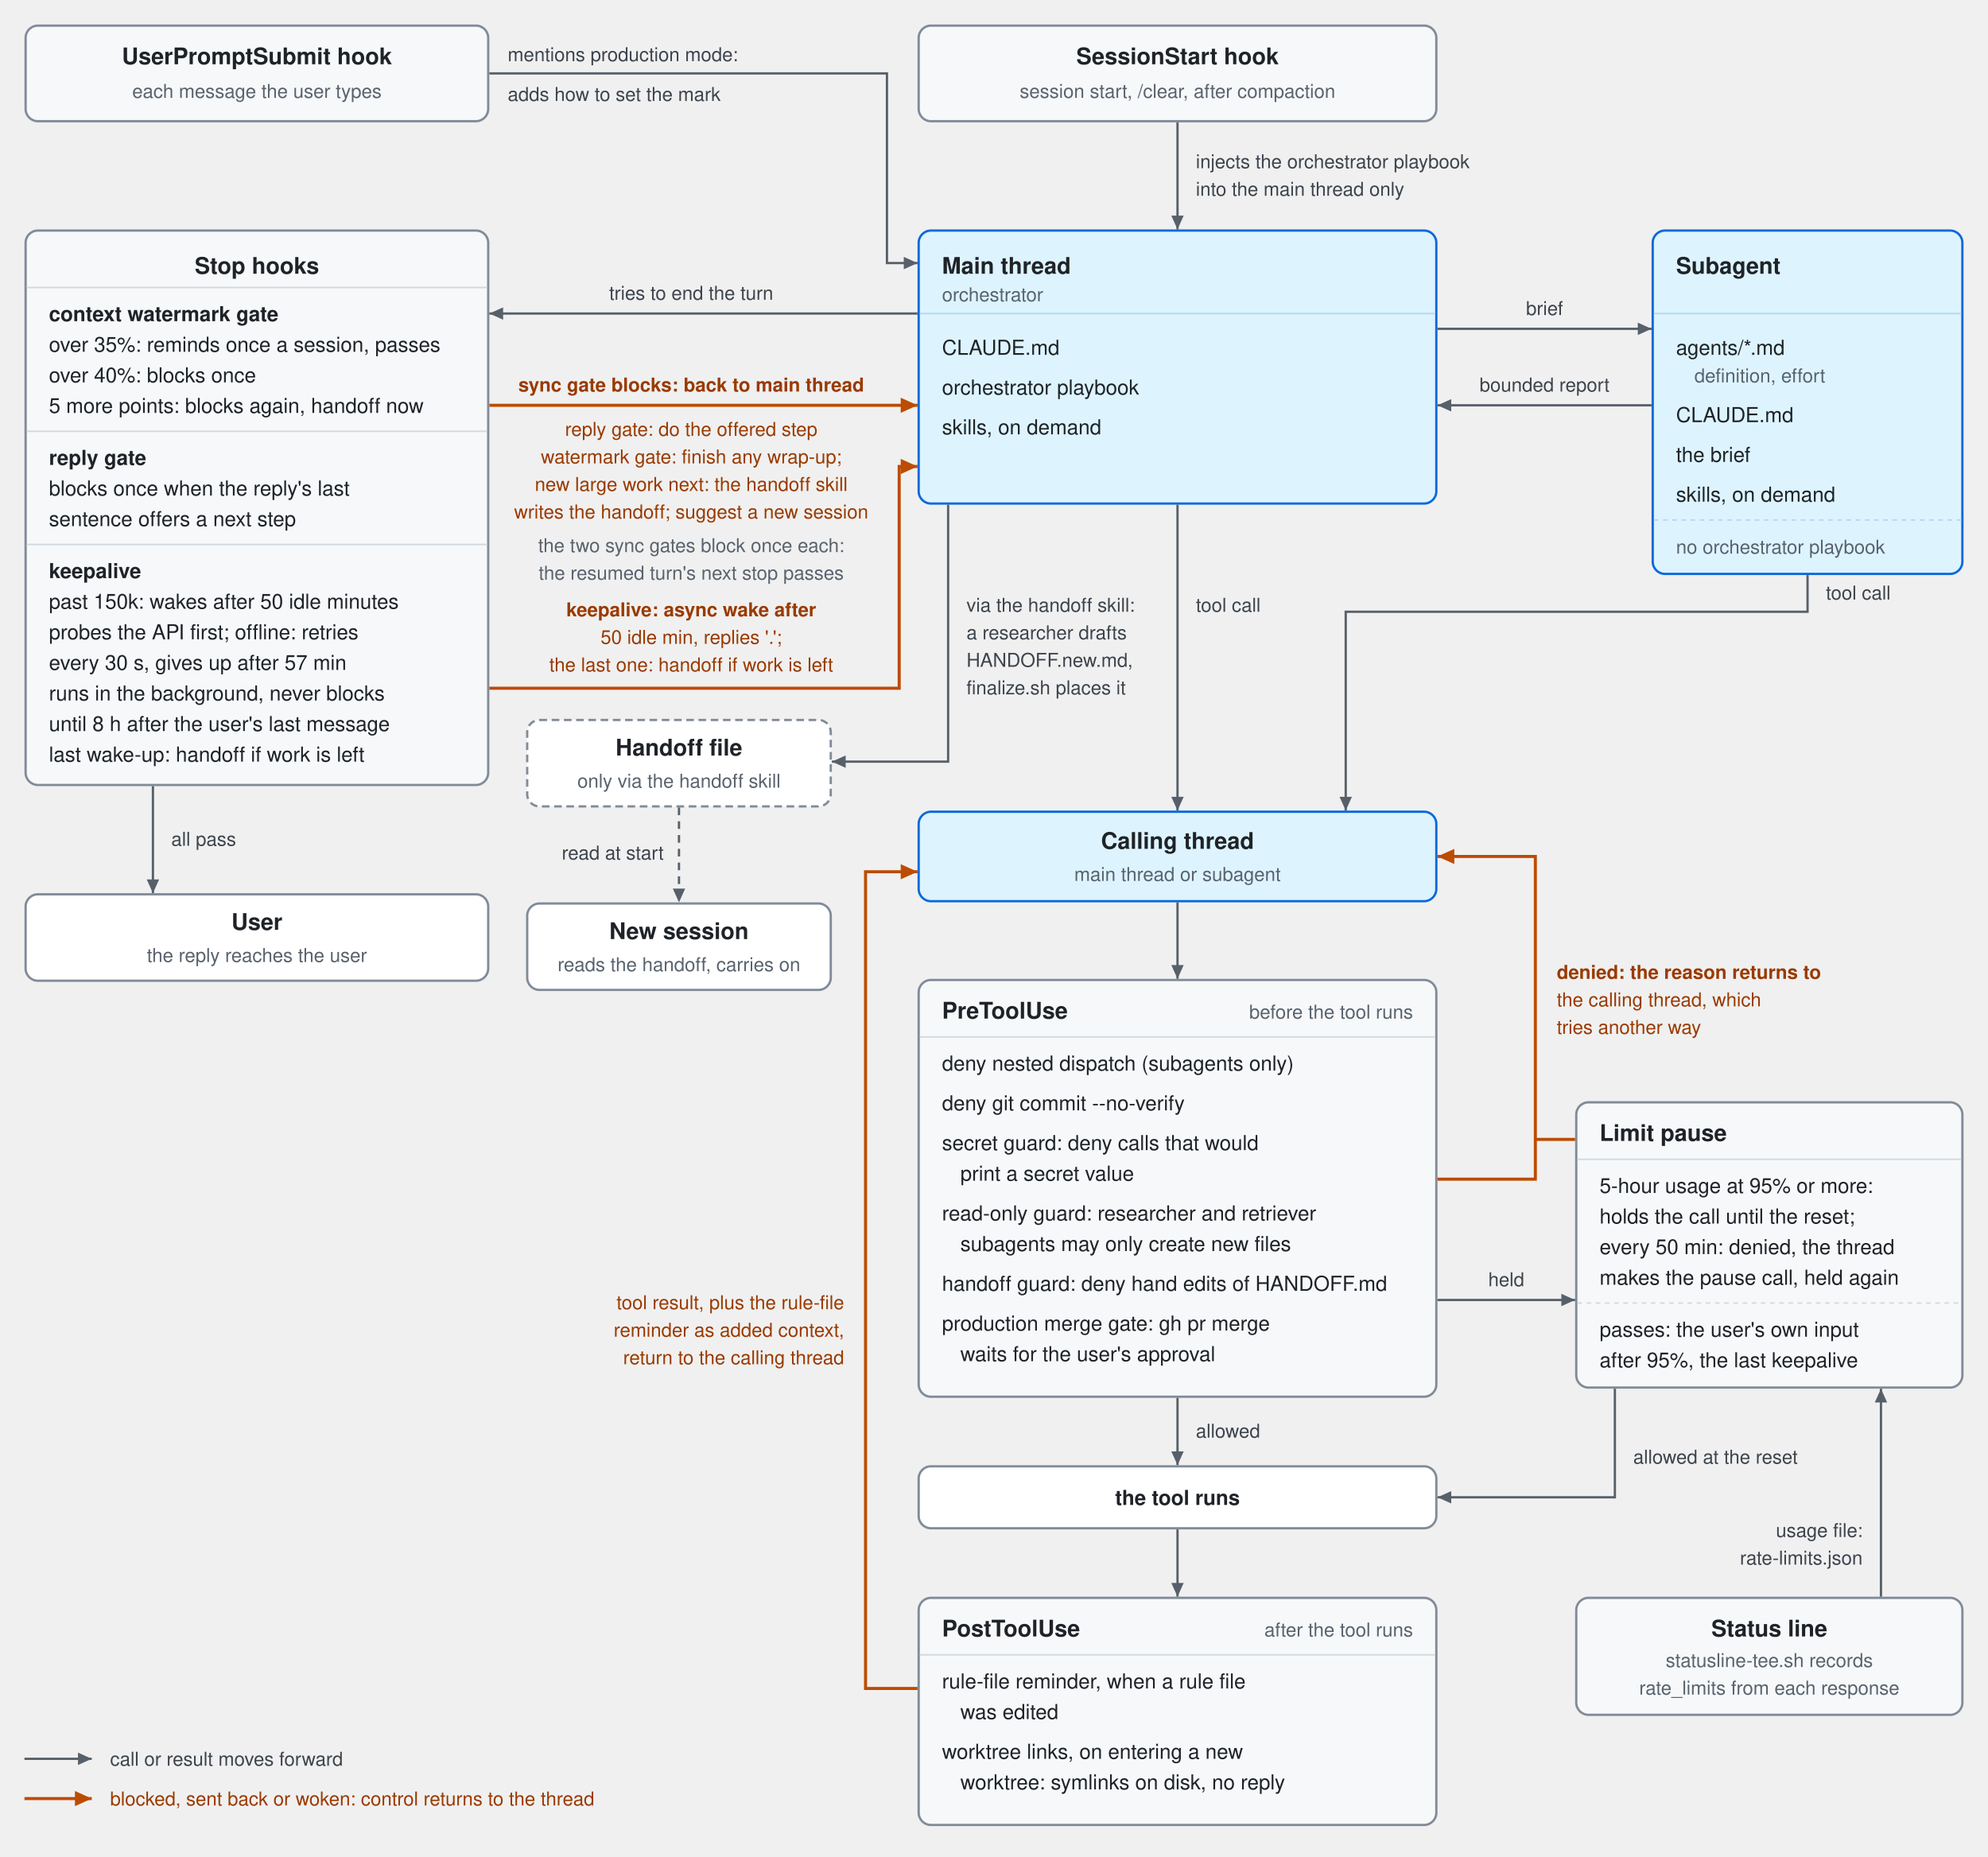
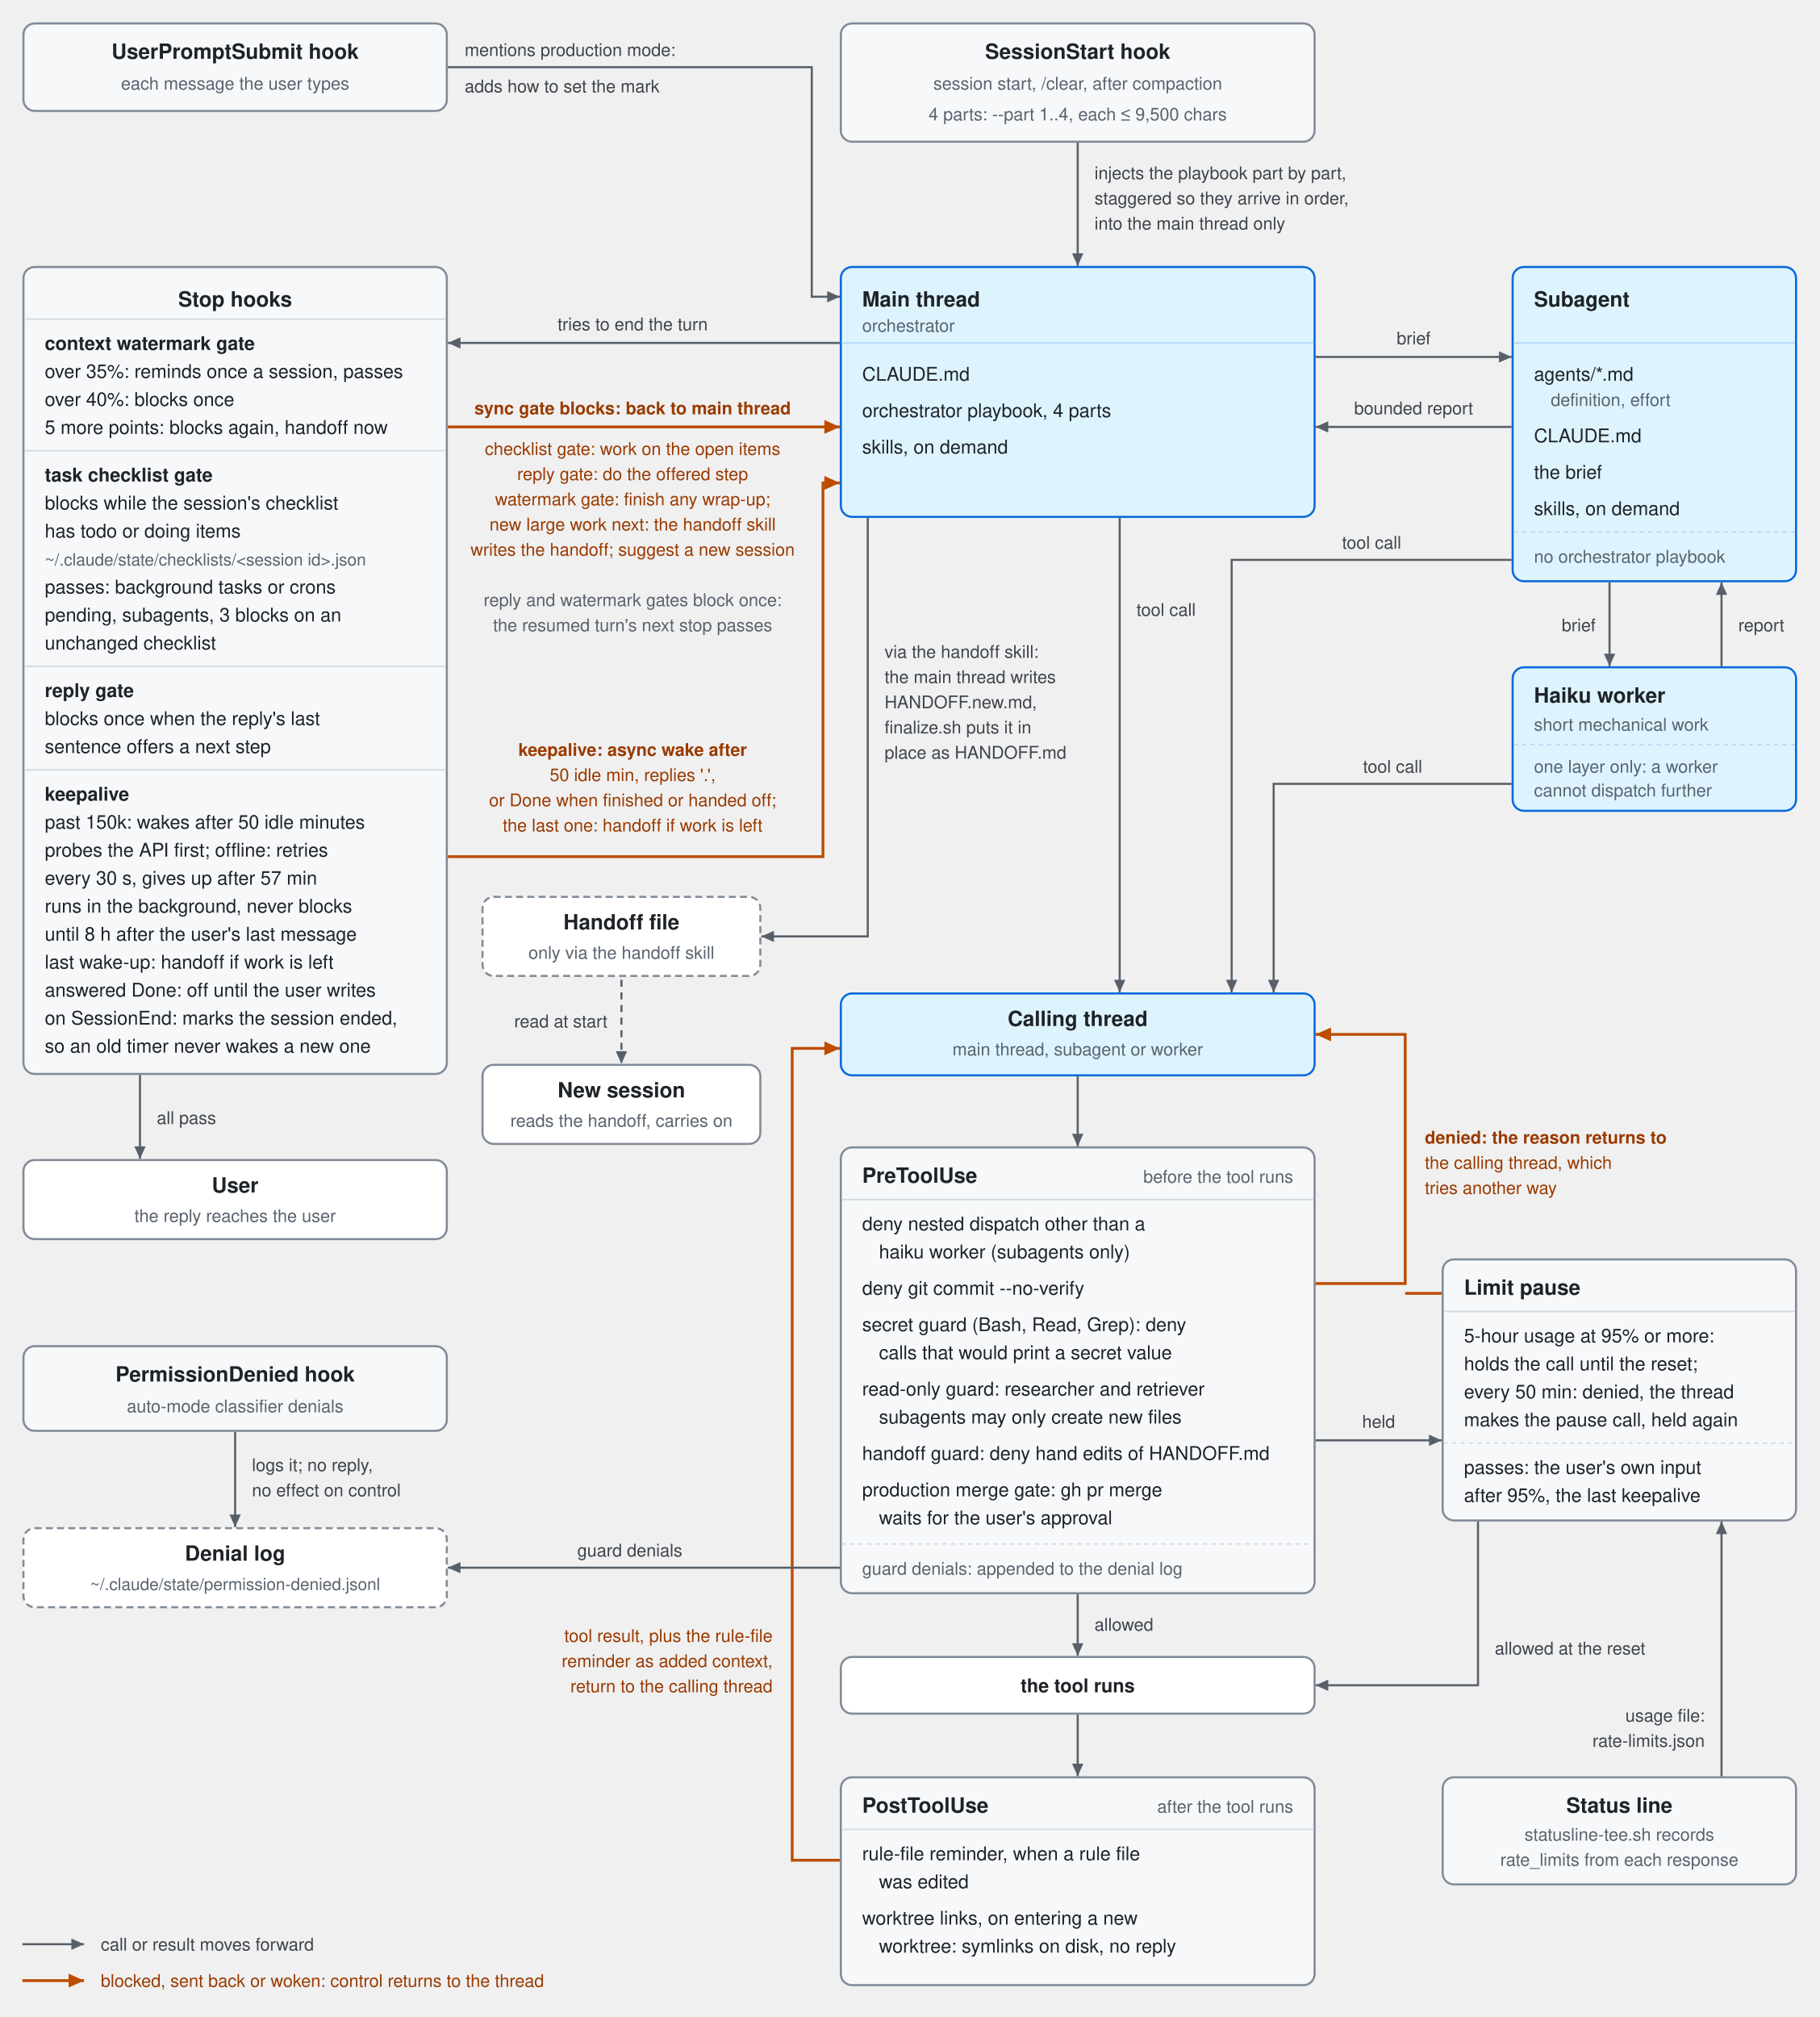
- <svg xmlns="http://www.w3.org/2000/svg" width="1300" height="1214" viewBox="0 0 1300 1214" role="img" aria-label="Architecture of one turn. At session start, after /clear and after compaction, the SessionStart hook injects the orchestrator playbook into the main thread only; subagents do not receive it. When a message the user typed mentions production mode, the UserPromptSubmit hook adds one line to the main thread on how to set and unset a repository's production mark. The main thread sends a brief to a subagent, which works from its definition in agents/*.md, which sets its reasoning effort, together with CLAUDE.md and the brief, and returns a bounded report. Every tool call from either thread passes PreToolUse before the tool runs: it denies nested dispatch inside subagents, git commit --no-verify, calls that would print a secret value, direct writes to HANDOFF.md, and a researcher or retriever subagent changing, moving or deleting an existing file, while researcher and retriever subagents may still read files, run commands and create new files; a gh pr merge in a repository marked as production waits until the user approves it on the spot. While the 5-hour usage is at 95% or more, the limit pause in PreToolUse holds every call from either thread until the reset; every 50 minutes it denies the held call, the thread then makes the pause call (: 限额暂停), which is held again, and once the reset passes the call is allowed; in the main thread, the user's own input sent after usage reached 95% and the keepalive's last wake-up pass without a hold. The limit pause reads the usage from a local file that the status line wrapper writes from the rate limits Claude Code passes to the status line. A denial sends its reason back to the calling thread, which tries another way; an allowed call runs the tool. After the tool runs, PostToolUse returns a rule-file reminder as added context to the calling thread when a rule file was edited, and when a new worktree is entered it symlinks CLAUDE.md, node_modules and .env* from the main checkout into that worktree without replying. When the main thread tries to end the turn, the Stop hooks run, and if all pass the turn ends. Two of them are synchronous gates. The context watermark gate adds a reminder once per session over 35%, or on every turn when the session has no scratchpad, and lets the stop pass, blocks once over 40%, or on every turn when the session has no scratchpad, and after that blocks again at every further rise of 5 points over the usage at its last block; the reply gate blocks once when the reply's last sentence offers a next step. A block by either of these two gates returns control to the main thread. After the reply gate it either takes the offered step or, when the decision really is the user's, asks again with the background, the consequences of each option and a recommendation. After the watermark gate's first block it finishes any wrap-up that the context it already holds can complete, and when a new large block of work comes next it runs the handoff skill, in which a researcher subagent drafts HANDOFF.new.md and finalize.sh puts it in place as the handoff file, and tells the user to switch to a new session; after each further block it generates the handoff at once. A new session reads that file to carry on. Neither synchronous gate blocks the turn it has just blocked and resumed, so a single attempt to stop is blocked at most once and that turn's next attempt passes; the watermark gate still blocks again in later turns as usage rises. The third Stop hook, the keepalive gate, never blocks the stop: it runs in the background after the turn has ended, and once the main thread's context has reached 150,000 tokens and 50 minutes pass with no new turn, it wakes the main thread to reply with only a full stop, which keeps the one-hour prompt cache warm while the user is away. Before it wakes the main thread it probes the API, and while the API is unreachable it probes again every 30 seconds until 57 minutes after it started, then gives up because a wake-up could no longer renew the cache before it expires. Each wake-up starts the next timer, until 8 hours have passed since the user's own last message; the last wake-up before that limit asks the main thread to write a handoff with the handoff skill when work is left, and otherwise to reply with only a full stop." font-family="system-ui, -apple-system, 'Segoe UI', Helvetica, Arial, sans-serif">
+ <svg xmlns="http://www.w3.org/2000/svg" width="1300" height="1441" viewBox="0 0 1300 1441" role="img" aria-label="Architecture of one turn. At session start, after /clear and after compaction, the SessionStart hook injects the orchestrator playbook into the main thread only, registered as four parts (--part 1 to 4) of at most 9,500 characters each and staggered so they arrive in order; subagents do not receive it. When a message the user typed mentions production mode, the UserPromptSubmit hook adds one line to the main thread on how to set and unset a repository's production mark. The main thread sends a brief to a subagent, which works from its definition in agents/*.md, which sets its reasoning effort, together with CLAUDE.md and the brief, and returns a bounded report. A subagent may dispatch one layer of haiku workers for short mechanical work; a worker cannot dispatch further. Every tool call from either thread passes PreToolUse before the tool runs: it denies nested dispatch inside subagents other than a haiku worker, git commit --no-verify, Bash, Read or Grep calls that would print a secret value, direct writes to HANDOFF.md, and a researcher or retriever subagent changing, moving or deleting an existing file, while researcher and retriever subagents may still read files, run commands and create new files; a gh pr merge in a repository marked as production waits until the user approves it on the spot. While the 5-hour usage is at 95% or more, the limit pause in PreToolUse holds every call from either thread until the reset; every 50 minutes it denies the held call, the thread then makes the pause call (: 限额暂停), which is held again, and once the reset passes the call is allowed; in the main thread, the user's own input sent after usage reached 95% and the keepalive's last wake-up pass without a hold. The limit pause reads the usage from a local file that the status line wrapper writes from the rate limits Claude Code passes to the status line. A denial sends its reason back to the calling thread, which tries another way; an allowed call runs the tool. Each guard denial is appended to a local denial log, and the PermissionDenied hook appends auto-mode classifier denials to the same log without changing control flow. After the tool runs, PostToolUse returns a rule-file reminder as added context to the calling thread when a rule file was edited, and when a new worktree is entered it symlinks CLAUDE.md, node_modules and .env* from the main checkout into that worktree without replying. When the main thread tries to end the turn, the Stop hooks run, and if all pass the turn ends. Three of them are synchronous gates. The context watermark gate adds a reminder once per session over 35%, or on every turn when the session has no scratchpad, and lets the stop pass, blocks once over 40%, or on every turn when the session has no scratchpad, and after that blocks again at every further rise of 5 points over the usage at its last block; the reply gate blocks once when the reply's last sentence offers a next step; the task checklist gate blocks while the session's checklist in ~/.claude/state/checklists/&lt;session id&gt;.json has todo or doing items, and passes when background tasks or crons are pending, for subagents, and after 3 blocks on an unchanged checklist. A block by any of these three gates returns control to the main thread; after the checklist gate it works on the open items. After the reply gate it either takes the offered step or, when the decision really is the user's, asks again with the background, the consequences of each option and a recommendation. After the watermark gate's first block it finishes any wrap-up that the context it already holds can complete, and when a new large block of work comes next it runs the handoff skill, in which the main thread writes HANDOFF.new.md itself and finalize.sh puts it in place as HANDOFF.md, and tells the user to switch to a new session; after each further block it generates the handoff at once. A new session reads that file to carry on. Neither the reply gate nor the watermark gate blocks the turn it has just blocked and resumed, so a single attempt to stop is blocked at most once and that turn's next attempt passes; the watermark gate still blocks again in later turns as usage rises. The fourth Stop hook, the keepalive gate, never blocks the stop: it runs in the background after the turn has ended, and once the main thread's context has reached 150,000 tokens and 50 minutes pass with no new turn, it wakes the main thread to reply with only a full stop, which keeps the one-hour prompt cache warm while the user is away. Before it wakes the main thread it probes the API, and while the API is unreachable it probes again every 30 seconds until 57 minutes after it started, then gives up because a wake-up could no longer renew the cache before it expires. Each wake-up starts the next timer, until 8 hours have passed since the user's own last message; the last wake-up before that limit asks the main thread to write a handoff with the handoff skill when work is left, and otherwise to reply with only a full stop. A wake-up answered with Done stops the keepalive until the user's next message. The keepalive is also registered on SessionEnd, where it marks the session ended so that an old timer never wakes a new session." font-family="system-ui, -apple-system, 'Segoe UI', Helvetica, Arial, sans-serif">
  <defs>
    <marker id="arrow" viewBox="0 0 10 10" refX="10" refY="5" markerWidth="9" markerHeight="9" markerUnits="userSpaceOnUse" orient="auto">
      <path d="M0,0.5 L10,5 L0,9.5 z" fill="#57606a" />
    </marker>
    <marker id="back" viewBox="0 0 10 10" refX="10" refY="5" markerWidth="11" markerHeight="11" markerUnits="userSpaceOnUse" orient="auto">
      <path d="M0,0.5 L10,5 L0,9.5 z" fill="#bc4c00" />
    </marker>
  </defs>
  <g id="userpromptsubmit">
    <rect id="ups-box" x="16.75" y="16.75" width="302.5" height="62.5" rx="8" fill="#f6f8fa" stroke="#818b98" stroke-width="1.5" />
    <text x="168" y="42" font-size="15" font-weight="600" text-anchor="middle" fill="#1f2328" data-box="ups-box">UserPromptSubmit hook</text>
    <text x="168" y="64" font-size="12.5" text-anchor="middle" fill="#59636e" data-box="ups-box">each message the user types</text>
  </g>
-   <path d="M320,48 L580,48 L580,172 L600,172" fill="none" stroke="#57606a" stroke-width="1.5" marker-end="url(#arrow)" />
+   <path d="M320,48 L580,48 L580,212 L600,212" fill="none" stroke="#57606a" stroke-width="1.5" marker-end="url(#arrow)" />
  <text x="332" y="40" font-size="12.5" text-anchor="start" fill="#3d444d">mentions production mode:</text>
  <text x="332" y="66" font-size="12.5" text-anchor="start" fill="#3d444d">adds how to set the mark</text>
  <g id="sessionstart">
-     <rect id="ss-box" x="600.75" y="16.75" width="338.5" height="62.5" rx="8" fill="#f6f8fa" stroke="#818b98" stroke-width="1.5" />
+     <rect id="ss-box" x="600.75" y="16.75" width="338.5" height="84.5" rx="8" fill="#f6f8fa" stroke="#818b98" stroke-width="1.5" />
    <text x="770" y="42" font-size="15" font-weight="600" text-anchor="middle" fill="#1f2328" data-box="ss-box">SessionStart hook</text>
    <text x="770" y="64" font-size="12.5" text-anchor="middle" fill="#59636e" data-box="ss-box">session start, /clear, after compaction</text>
-   </g>
-   <path d="M770,80 L770,150" fill="none" stroke="#57606a" stroke-width="1.5" marker-end="url(#arrow)" />
-   <text x="782" y="110" font-size="12.5" text-anchor="start" fill="#3d444d">injects the orchestrator playbook</text>
-   <text x="782" y="128" font-size="12.5" text-anchor="start" fill="#3d444d">into the main thread only</text>
+     <text x="770" y="86" font-size="12.5" text-anchor="middle" fill="#59636e" data-box="ss-box">4 parts: --part 1..4, each ≤ 9,500 chars</text>
+   </g>
+   <path d="M770,102 L770,190" fill="none" stroke="#57606a" stroke-width="1.5" marker-end="url(#arrow)" />
+   <text x="782" y="128" font-size="12.5" text-anchor="start" fill="#3d444d">injects the playbook part by part,</text>
+   <text x="782" y="146" font-size="12.5" text-anchor="start" fill="#3d444d">staggered so they arrive in order,</text>
+   <text x="782" y="164" font-size="12.5" text-anchor="start" fill="#3d444d">into the main thread only</text>
  <g id="main">
-     <rect id="main-box" x="600.75" y="150.75" width="338.5" height="178.5" rx="8" fill="#ddf4ff" stroke="#0969da" stroke-width="1.5" />
-     <text x="616" y="179" font-size="15" font-weight="600" fill="#1f2328" data-box="main-box">Main thread</text>
-     <text x="616" y="197" font-size="12.5" fill="#59636e" data-box="main-box">orchestrator</text>
-     <line x1="601.5" y1="205" x2="938.5" y2="205" stroke="#b6d7f2" stroke-width="1" />
-     <text x="616" y="232" font-size="13.5" fill="#1f2328" data-box="main-box">CLAUDE.md</text>
-     <text x="616" y="258" font-size="13.5" fill="#1f2328" data-box="main-box">orchestrator playbook</text>
-     <text x="616" y="284" font-size="13.5" fill="#1f2328" data-box="main-box">skills, on demand</text>
+     <rect id="main-box" x="600.75" y="190.75" width="338.5" height="178.5" rx="8" fill="#ddf4ff" stroke="#0969da" stroke-width="1.5" />
+     <text x="616" y="219" font-size="15" font-weight="600" fill="#1f2328" data-box="main-box">Main thread</text>
+     <text x="616" y="237" font-size="12.5" fill="#59636e" data-box="main-box">orchestrator</text>
+     <line x1="601.5" y1="245" x2="938.5" y2="245" stroke="#b6d7f2" stroke-width="1" />
+     <text x="616" y="272" font-size="13.5" fill="#1f2328" data-box="main-box">CLAUDE.md</text>
+     <text x="616" y="298" font-size="13.5" fill="#1f2328" data-box="main-box">orchestrator playbook, 4 parts</text>
+     <text x="616" y="324" font-size="13.5" fill="#1f2328" data-box="main-box">skills, on demand</text>
  </g>
  <g id="subagent">
-     <rect id="sub-box" x="1080.75" y="150.75" width="202.5" height="224.5" rx="8" fill="#ddf4ff" stroke="#0969da" stroke-width="1.5" />
-     <text x="1096" y="179" font-size="15" font-weight="600" fill="#1f2328" data-box="sub-box">Subagent</text>
-     <line x1="1081.5" y1="205" x2="1282.5" y2="205" stroke="#b6d7f2" stroke-width="1" />
-     <text x="1096" y="232" font-size="13.5" fill="#1f2328" data-box="sub-box">agents/*.md</text>
-     <text x="1108" y="250" font-size="12.5" fill="#59636e" data-box="sub-box">definition, effort</text>
-     <text x="1096" y="276" font-size="13.5" fill="#1f2328" data-box="sub-box">CLAUDE.md</text>
-     <text x="1096" y="302" font-size="13.5" fill="#1f2328" data-box="sub-box">the brief</text>
-     <text x="1096" y="328" font-size="13.5" fill="#1f2328" data-box="sub-box">skills, on demand</text>
-     <line x1="1081.5" y1="340" x2="1282.5" y2="340" stroke="#b6d7f2" stroke-width="1" stroke-dasharray="3 3" />
-     <text x="1096" y="362" font-size="12.5" fill="#59636e" data-box="sub-box">no orchestrator playbook</text>
-   </g>
-   <path d="M940,215 L1080,215" fill="none" stroke="#57606a" stroke-width="1.5" marker-end="url(#arrow)" />
-   <text x="1010" y="206" font-size="12.5" text-anchor="middle" fill="#3d444d">brief</text>
-   <path d="M1080,265 L940,265" fill="none" stroke="#57606a" stroke-width="1.5" marker-end="url(#arrow)" />
-   <text x="1010" y="256" font-size="12.5" text-anchor="middle" fill="#3d444d">bounded report</text>
+     <rect id="sub-box" x="1080.75" y="190.75" width="202.5" height="224.5" rx="8" fill="#ddf4ff" stroke="#0969da" stroke-width="1.5" />
+     <text x="1096" y="219" font-size="15" font-weight="600" fill="#1f2328" data-box="sub-box">Subagent</text>
+     <line x1="1081.5" y1="245" x2="1282.5" y2="245" stroke="#b6d7f2" stroke-width="1" />
+     <text x="1096" y="272" font-size="13.5" fill="#1f2328" data-box="sub-box">agents/*.md</text>
+     <text x="1108" y="290" font-size="12.5" fill="#59636e" data-box="sub-box">definition, effort</text>
+     <text x="1096" y="316" font-size="13.5" fill="#1f2328" data-box="sub-box">CLAUDE.md</text>
+     <text x="1096" y="342" font-size="13.5" fill="#1f2328" data-box="sub-box">the brief</text>
+     <text x="1096" y="368" font-size="13.5" fill="#1f2328" data-box="sub-box">skills, on demand</text>
+     <line x1="1081.5" y1="380" x2="1282.5" y2="380" stroke="#b6d7f2" stroke-width="1" stroke-dasharray="3 3" />
+     <text x="1096" y="402" font-size="12.5" fill="#59636e" data-box="sub-box">no orchestrator playbook</text>
+   </g>
+   <path d="M940,255 L1080,255" fill="none" stroke="#57606a" stroke-width="1.5" marker-end="url(#arrow)" />
+   <text x="1010" y="246" font-size="12.5" text-anchor="middle" fill="#3d444d">brief</text>
+   <path d="M1080,305 L940,305" fill="none" stroke="#57606a" stroke-width="1.5" marker-end="url(#arrow)" />
+   <text x="1010" y="296" font-size="12.5" text-anchor="middle" fill="#3d444d">bounded report</text>
+   <path d="M1150,416 L1150,476" fill="none" stroke="#57606a" stroke-width="1.5" marker-end="url(#arrow)" />
+   <text x="1140" y="451" font-size="12.5" text-anchor="end" fill="#3d444d">brief</text>
+   <path d="M1230,476 L1230,416" fill="none" stroke="#57606a" stroke-width="1.5" marker-end="url(#arrow)" />
+   <text x="1242" y="451" font-size="12.5" text-anchor="start" fill="#3d444d">report</text>
+   <g id="worker">
+     <rect id="worker-box" x="1080.75" y="476.75" width="202.5" height="102.5" rx="8" fill="#ddf4ff" stroke="#0969da" stroke-width="1.5" />
+     <text x="1096" y="502" font-size="15" font-weight="600" fill="#1f2328" data-box="worker-box">Haiku worker</text>
+     <text x="1096" y="522" font-size="12.5" fill="#59636e" data-box="worker-box">short mechanical work</text>
+     <line x1="1081.5" y1="532" x2="1282.5" y2="532" stroke="#b6d7f2" stroke-width="1" stroke-dasharray="3 3" />
+     <text x="1096" y="552" font-size="12.5" fill="#59636e" data-box="worker-box">one layer only: a worker</text>
+     <text x="1096" y="569" font-size="12.5" fill="#59636e" data-box="worker-box">cannot dispatch further</text>
+   </g>
  <g id="stop">
-     <rect id="stop-box" x="16.75" y="150.75" width="302.5" height="362.5" rx="8" fill="#f6f8fa" stroke="#818b98" stroke-width="1.5" />
-     <text x="168" y="179" font-size="15" font-weight="600" text-anchor="middle" fill="#1f2328" data-box="stop-box">Stop hooks</text>
-     <line x1="17.5" y1="188" x2="318.5" y2="188" stroke="#d1d9e0" stroke-width="1" />
-     <text x="32" y="210" font-size="13.5" font-weight="600" fill="#1f2328" data-box="stop-box">context watermark gate</text>
-     <text x="32" y="230" font-size="13.5" fill="#1f2328" data-box="stop-box">over 35%: reminds once a session, passes</text>
-     <text x="32" y="250" font-size="13.5" fill="#1f2328" data-box="stop-box">over 40%: blocks once</text>
-     <text x="32" y="270" font-size="13.5" fill="#1f2328" data-box="stop-box">5 more points: blocks again, handoff now</text>
-     <line x1="17.5" y1="282" x2="318.5" y2="282" stroke="#d1d9e0" stroke-width="1" />
-     <text x="32" y="304" font-size="13.5" font-weight="600" fill="#1f2328" data-box="stop-box">reply gate</text>
-     <text x="32" y="324" font-size="13.5" fill="#1f2328" data-box="stop-box">blocks once when the reply's last</text>
-     <text x="32" y="344" font-size="13.5" fill="#1f2328" data-box="stop-box">sentence offers a next step</text>
-     <line x1="17.5" y1="356" x2="318.5" y2="356" stroke="#d1d9e0" stroke-width="1" />
-     <text x="32" y="378" font-size="13.5" font-weight="600" fill="#1f2328" data-box="stop-box">keepalive</text>
-     <text x="32" y="398" font-size="13.5" fill="#1f2328" data-box="stop-box">past 150k: wakes after 50 idle minutes</text>
-     <text x="32" y="418" font-size="13.5" fill="#1f2328" data-box="stop-box">probes the API first; offline: retries</text>
-     <text x="32" y="438" font-size="13.5" fill="#1f2328" data-box="stop-box">every 30 s, gives up after 57 min</text>
-     <text x="32" y="458" font-size="13.5" fill="#1f2328" data-box="stop-box">runs in the background, never blocks</text>
-     <text x="32" y="478" font-size="13.5" fill="#1f2328" data-box="stop-box">until 8 h after the user's last message</text>
-     <text x="32" y="498" font-size="13.5" fill="#1f2328" data-box="stop-box">last wake-up: handoff if work is left</text>
-   </g>
-   <path d="M600,205 L320,205" fill="none" stroke="#57606a" stroke-width="1.5" marker-end="url(#arrow)" />
-   <text x="452" y="196" font-size="12.5" text-anchor="middle" fill="#3d444d">tries to end the turn</text>
-   <path d="M320,265 L600,265" fill="none" stroke="#bc4c00" stroke-width="2" marker-end="url(#back)" />
-   <text x="452" y="256" font-size="12.5" font-weight="600" text-anchor="middle" fill="#9a3a00">sync gate blocks: back to main thread</text>
-   <text x="452" y="285" font-size="12.5" text-anchor="middle" fill="#9a3a00">reply gate: do the offered step</text>
-   <text x="452" y="303" font-size="12.5" text-anchor="middle" fill="#9a3a00">watermark gate: finish any wrap-up;</text>
-   <text x="452" y="321" font-size="12.5" text-anchor="middle" fill="#9a3a00">new large work next: the handoff skill</text>
-   <text x="452" y="339" font-size="12.5" text-anchor="middle" fill="#9a3a00">writes the handoff; suggest a new session</text>
-   <text x="452" y="361" font-size="12.5" text-anchor="middle" fill="#59636e">the two sync gates block once each:</text>
-   <text x="452" y="379" font-size="12.5" text-anchor="middle" fill="#59636e">the resumed turn's next stop passes</text>
-   <path d="M320,450 L588,450 L588,305 L600,305" fill="none" stroke="#bc4c00" stroke-width="2" marker-end="url(#back)" />
-   <text x="452" y="403" font-size="12.5" font-weight="600" text-anchor="middle" fill="#9a3a00">keepalive: async wake after</text>
-   <text x="452" y="421" font-size="12.5" text-anchor="middle" fill="#9a3a00">50 idle min, replies '.';</text>
-   <text x="452" y="439" font-size="12.5" text-anchor="middle" fill="#9a3a00">the last one: handoff if work is left</text>
-   <path d="M100,514 L100,584" fill="none" stroke="#57606a" stroke-width="1.5" marker-end="url(#arrow)" />
-   <text x="112" y="553" font-size="12.5" text-anchor="start" fill="#3d444d">all pass</text>
+     <rect id="stop-box" x="16.75" y="190.75" width="302.5" height="576.5" rx="8" fill="#f6f8fa" stroke="#818b98" stroke-width="1.5" />
+     <text x="168" y="219" font-size="15" font-weight="600" text-anchor="middle" fill="#1f2328" data-box="stop-box">Stop hooks</text>
+     <line x1="17.5" y1="228" x2="318.5" y2="228" stroke="#d1d9e0" stroke-width="1" />
+     <text x="32" y="250" font-size="13.5" font-weight="600" fill="#1f2328" data-box="stop-box">context watermark gate</text>
+     <text x="32" y="270" font-size="13.5" fill="#1f2328" data-box="stop-box">over 35%: reminds once a session, passes</text>
+     <text x="32" y="290" font-size="13.5" fill="#1f2328" data-box="stop-box">over 40%: blocks once</text>
+     <text x="32" y="310" font-size="13.5" fill="#1f2328" data-box="stop-box">5 more points: blocks again, handoff now</text>
+     <line x1="17.5" y1="322" x2="318.5" y2="322" stroke="#d1d9e0" stroke-width="1" />
+     <text x="32" y="344" font-size="13.5" font-weight="600" fill="#1f2328" data-box="stop-box">task checklist gate</text>
+     <text x="32" y="364" font-size="13.5" fill="#1f2328" data-box="stop-box">blocks while the session's checklist</text>
+     <text x="32" y="384" font-size="13.5" fill="#1f2328" data-box="stop-box">has todo or doing items</text>
+     <text x="32" y="404" font-size="12" fill="#59636e" data-box="stop-box">~/.claude/state/checklists/&lt;session id&gt;.json</text>
+     <text x="32" y="424" font-size="13.5" fill="#1f2328" data-box="stop-box">passes: background tasks or crons</text>
+     <text x="32" y="444" font-size="13.5" fill="#1f2328" data-box="stop-box">pending, subagents, 3 blocks on an</text>
+     <text x="32" y="464" font-size="13.5" fill="#1f2328" data-box="stop-box">unchanged checklist</text>
+     <line x1="17.5" y1="476" x2="318.5" y2="476" stroke="#d1d9e0" stroke-width="1" />
+     <text x="32" y="498" font-size="13.5" font-weight="600" fill="#1f2328" data-box="stop-box">reply gate</text>
+     <text x="32" y="518" font-size="13.5" fill="#1f2328" data-box="stop-box">blocks once when the reply's last</text>
+     <text x="32" y="538" font-size="13.5" fill="#1f2328" data-box="stop-box">sentence offers a next step</text>
+     <line x1="17.5" y1="550" x2="318.5" y2="550" stroke="#d1d9e0" stroke-width="1" />
+     <text x="32" y="572" font-size="13.5" font-weight="600" fill="#1f2328" data-box="stop-box">keepalive</text>
+     <text x="32" y="592" font-size="13.5" fill="#1f2328" data-box="stop-box">past 150k: wakes after 50 idle minutes</text>
+     <text x="32" y="612" font-size="13.5" fill="#1f2328" data-box="stop-box">probes the API first; offline: retries</text>
+     <text x="32" y="632" font-size="13.5" fill="#1f2328" data-box="stop-box">every 30 s, gives up after 57 min</text>
+     <text x="32" y="652" font-size="13.5" fill="#1f2328" data-box="stop-box">runs in the background, never blocks</text>
+     <text x="32" y="672" font-size="13.5" fill="#1f2328" data-box="stop-box">until 8 h after the user's last message</text>
+     <text x="32" y="692" font-size="13.5" fill="#1f2328" data-box="stop-box">last wake-up: handoff if work is left</text>
+     <text x="32" y="712" font-size="13.5" fill="#1f2328" data-box="stop-box">answered Done: off until the user writes</text>
+     <text x="32" y="732" font-size="13.5" fill="#1f2328" data-box="stop-box">on SessionEnd: marks the session ended,</text>
+     <text x="32" y="752" font-size="13.5" fill="#1f2328" data-box="stop-box">so an old timer never wakes a new one</text>
+   </g>
+   <path d="M600,245 L320,245" fill="none" stroke="#57606a" stroke-width="1.5" marker-end="url(#arrow)" />
+   <text x="452" y="236" font-size="12.5" text-anchor="middle" fill="#3d444d">tries to end the turn</text>
+   <path d="M320,305 L600,305" fill="none" stroke="#bc4c00" stroke-width="2" marker-end="url(#back)" />
+   <text x="452" y="296" font-size="12.5" font-weight="600" text-anchor="middle" fill="#9a3a00">sync gate blocks: back to main thread</text>
+   <text x="452" y="325" font-size="12.5" text-anchor="middle" fill="#9a3a00">checklist gate: work on the open items</text>
+   <text x="452" y="343" font-size="12.5" text-anchor="middle" fill="#9a3a00">reply gate: do the offered step</text>
+   <text x="452" y="361" font-size="12.5" text-anchor="middle" fill="#9a3a00">watermark gate: finish any wrap-up;</text>
+   <text x="452" y="379" font-size="12.5" text-anchor="middle" fill="#9a3a00">new large work next: the handoff skill</text>
+   <text x="452" y="397" font-size="12.5" text-anchor="middle" fill="#9a3a00">writes the handoff; suggest a new session</text>
+   <text x="452" y="433" font-size="12.5" text-anchor="middle" fill="#59636e">reply and watermark gates block once:</text>
+   <text x="452" y="451" font-size="12.5" text-anchor="middle" fill="#59636e">the resumed turn's next stop passes</text>
+   <path d="M320,612 L588,612 L588,345 L600,345" fill="none" stroke="#bc4c00" stroke-width="2" marker-end="url(#back)" />
+   <text x="452" y="540" font-size="12.5" font-weight="600" text-anchor="middle" fill="#9a3a00">keepalive: async wake after</text>
+   <text x="452" y="558" font-size="12.5" text-anchor="middle" fill="#9a3a00">50 idle min, replies '.',</text>
+   <text x="452" y="576" font-size="12.5" text-anchor="middle" fill="#9a3a00">or Done when finished or handed off;</text>
+   <text x="452" y="594" font-size="12.5" text-anchor="middle" fill="#9a3a00">the last one: handoff if work is left</text>
+   <g id="handoff">
+     <rect id="handoff-box" x="344.75" y="640.75" width="198.5" height="56.5" rx="8" fill="#ffffff" stroke="#818b98" stroke-width="1.5" stroke-dasharray="5 3" />
+     <text x="444" y="664" font-size="15" font-weight="600" text-anchor="middle" fill="#1f2328" data-box="handoff-box">Handoff file</text>
+     <text x="444" y="685" font-size="12.5" text-anchor="middle" fill="#59636e" data-box="handoff-box">only via the handoff skill</text>
+   </g>
+   <path d="M620,370 L620,669 L544,669" fill="none" stroke="#57606a" stroke-width="1.5" marker-end="url(#arrow)" />
+   <text x="632" y="470" font-size="12.5" text-anchor="start" fill="#3d444d">via the handoff skill:</text>
+   <text x="632" y="488" font-size="12.5" text-anchor="start" fill="#3d444d">the main thread writes</text>
+   <text x="632" y="506" font-size="12.5" text-anchor="start" fill="#3d444d">HANDOFF.new.md,</text>
+   <text x="632" y="524" font-size="12.5" text-anchor="start" fill="#3d444d">finalize.sh puts it in</text>
+   <text x="632" y="542" font-size="12.5" text-anchor="start" fill="#3d444d">place as HANDOFF.md</text>
+   <g id="newsession">
+     <rect id="new-box" x="344.75" y="760.75" width="198.5" height="56.5" rx="8" fill="#ffffff" stroke="#818b98" stroke-width="1.5" />
+     <text x="444" y="784" font-size="15" font-weight="600" text-anchor="middle" fill="#1f2328" data-box="new-box">New session</text>
+     <text x="444" y="805" font-size="12.5" text-anchor="middle" fill="#59636e" data-box="new-box">reads the handoff, carries on</text>
+   </g>
+   <path d="M444,700 L444,760" fill="none" stroke="#57606a" stroke-width="1.5" stroke-dasharray="5 4" marker-end="url(#arrow)" />
+   <text x="434" y="734" font-size="12.5" text-anchor="end" fill="#3d444d">read at start</text>
+   <path d="M100,768 L100,828" fill="none" stroke="#57606a" stroke-width="1.5" marker-end="url(#arrow)" />
+   <text x="112" y="803" font-size="12.5" text-anchor="start" fill="#3d444d">all pass</text>
  <g id="user">
-     <rect id="user-box" x="16.75" y="584.75" width="302.5" height="56.5" rx="8" fill="#ffffff" stroke="#818b98" stroke-width="1.5" />
-     <text x="168" y="608" font-size="15" font-weight="600" text-anchor="middle" fill="#1f2328" data-box="user-box">User</text>
-     <text x="168" y="629" font-size="12.5" text-anchor="middle" fill="#59636e" data-box="user-box">the reply reaches the user</text>
-   </g>
-   <g id="handoff">
-     <rect id="handoff-box" x="344.75" y="470.75" width="198.5" height="56.5" rx="8" fill="#ffffff" stroke="#818b98" stroke-width="1.5" stroke-dasharray="5 3" />
-     <text x="444" y="494" font-size="15" font-weight="600" text-anchor="middle" fill="#1f2328" data-box="handoff-box">Handoff file</text>
-     <text x="444" y="515" font-size="12.5" text-anchor="middle" fill="#59636e" data-box="handoff-box">only via the handoff skill</text>
-   </g>
-   <path d="M620,330 L620,498 L544,498" fill="none" stroke="#57606a" stroke-width="1.5" marker-end="url(#arrow)" />
-   <text x="632" y="400" font-size="12.5" text-anchor="start" fill="#3d444d">via the handoff skill:</text>
-   <text x="632" y="418" font-size="12.5" text-anchor="start" fill="#3d444d">a researcher drafts</text>
-   <text x="632" y="436" font-size="12.5" text-anchor="start" fill="#3d444d">HANDOFF.new.md,</text>
-   <text x="632" y="454" font-size="12.5" text-anchor="start" fill="#3d444d">finalize.sh places it</text>
-   <g id="newsession">
-     <rect id="new-box" x="344.75" y="590.75" width="198.5" height="56.5" rx="8" fill="#ffffff" stroke="#818b98" stroke-width="1.5" />
-     <text x="444" y="614" font-size="15" font-weight="600" text-anchor="middle" fill="#1f2328" data-box="new-box">New session</text>
-     <text x="444" y="635" font-size="12.5" text-anchor="middle" fill="#59636e" data-box="new-box">reads the handoff, carries on</text>
-   </g>
-   <path d="M444,528 L444,590" fill="none" stroke="#57606a" stroke-width="1.5" stroke-dasharray="5 4" marker-end="url(#arrow)" />
-   <text x="434" y="562" font-size="12.5" text-anchor="end" fill="#3d444d">read at start</text>
-   <path d="M770,330 L770,530" fill="none" stroke="#57606a" stroke-width="1.5" marker-end="url(#arrow)" />
-   <text x="782" y="400" font-size="12.5" text-anchor="start" fill="#3d444d">tool call</text>
-   <path d="M1182,376 L1182,400 L880,400 L880,530" fill="none" stroke="#57606a" stroke-width="1.5" marker-end="url(#arrow)" />
-   <text x="1194" y="392" font-size="12.5" text-anchor="start" fill="#3d444d">tool call</text>
+     <rect id="user-box" x="16.75" y="828.75" width="302.5" height="56.5" rx="8" fill="#ffffff" stroke="#818b98" stroke-width="1.5" />
+     <text x="168" y="852" font-size="15" font-weight="600" text-anchor="middle" fill="#1f2328" data-box="user-box">User</text>
+     <text x="168" y="873" font-size="12.5" text-anchor="middle" fill="#59636e" data-box="user-box">the reply reaches the user</text>
+   </g>
+   <path d="M800,370 L800,709" fill="none" stroke="#57606a" stroke-width="1.5" marker-end="url(#arrow)" />
+   <text x="812" y="440" font-size="12.5" text-anchor="start" fill="#3d444d">tool call</text>
+   <path d="M1080,400 L880,400 L880,709" fill="none" stroke="#57606a" stroke-width="1.5" marker-end="url(#arrow)" />
+   <text x="980" y="392" font-size="12.5" text-anchor="middle" fill="#3d444d">tool call</text>
+   <path d="M1080,560 L910,560 L910,709" fill="none" stroke="#57606a" stroke-width="1.5" marker-end="url(#arrow)" />
+   <text x="995" y="552" font-size="12.5" text-anchor="middle" fill="#3d444d">tool call</text>
  <g id="caller">
-     <rect id="caller-box" x="600.75" y="530.75" width="338.5" height="58.5" rx="8" fill="#ddf4ff" stroke="#0969da" stroke-width="1.5" />
-     <text x="770" y="555" font-size="15" font-weight="600" text-anchor="middle" fill="#1f2328" data-box="caller-box">Calling thread</text>
-     <text x="770" y="576" font-size="12.5" text-anchor="middle" fill="#59636e" data-box="caller-box">main thread or subagent</text>
-   </g>
-   <path d="M770,590 L770,640" fill="none" stroke="#57606a" stroke-width="1.5" marker-end="url(#arrow)" />
+     <rect id="caller-box" x="600.75" y="709.75" width="338.5" height="58.5" rx="8" fill="#ddf4ff" stroke="#0969da" stroke-width="1.5" />
+     <text x="770" y="733" font-size="15" font-weight="600" text-anchor="middle" fill="#1f2328" data-box="caller-box">Calling thread</text>
+     <text x="770" y="754" font-size="12.5" text-anchor="middle" fill="#59636e" data-box="caller-box">main thread, subagent or worker</text>
+   </g>
+   <path d="M770,769 L770,819" fill="none" stroke="#57606a" stroke-width="1.5" marker-end="url(#arrow)" />
  <g id="pre">
-     <rect id="pre-box" x="600.75" y="640.75" width="338.5" height="272.5" rx="8" fill="#f6f8fa" stroke="#818b98" stroke-width="1.5" />
-     <text x="616" y="666" font-size="15" font-weight="600" fill="#1f2328" data-box="pre-box">PreToolUse</text>
-     <text x="924" y="666" font-size="12.5" text-anchor="end" fill="#59636e" data-box="pre-box">before the tool runs</text>
-     <line x1="601.5" y1="678" x2="938.5" y2="678" stroke="#d1d9e0" stroke-width="1" />
-     <text x="616" y="700" font-size="13.5" fill="#1f2328" data-box="pre-box">deny nested dispatch (subagents only)</text>
-     <text x="616" y="726" font-size="13.5" fill="#1f2328" data-box="pre-box">deny git commit --no-verify</text>
-     <text x="616" y="752" font-size="13.5" fill="#1f2328" data-box="pre-box">secret guard: deny calls that would</text>
-     <text x="628" y="772" font-size="13.5" fill="#1f2328" data-box="pre-box">print a secret value</text>
-     <text x="616" y="798" font-size="13.5" fill="#1f2328" data-box="pre-box">read-only guard: researcher and retriever</text>
-     <text x="628" y="818" font-size="13.5" fill="#1f2328" data-box="pre-box">subagents may only create new files</text>
-     <text x="616" y="844" font-size="13.5" fill="#1f2328" data-box="pre-box">handoff guard: deny hand edits of HANDOFF.md</text>
-     <text x="616" y="870" font-size="13.5" fill="#1f2328" data-box="pre-box">production merge gate: gh pr merge</text>
-     <text x="628" y="890" font-size="13.5" fill="#1f2328" data-box="pre-box">waits for the user's approval</text>
-   </g>
-   <path d="M770,914 L770,958" fill="none" stroke="#57606a" stroke-width="1.5" marker-end="url(#arrow)" />
-   <text x="782" y="940" font-size="12.5" text-anchor="start" fill="#3d444d">allowed</text>
+     <rect id="pre-box" x="600.75" y="819.75" width="338.5" height="318.5" rx="8" fill="#f6f8fa" stroke="#818b98" stroke-width="1.5" />
+     <text x="616" y="845" font-size="15" font-weight="600" fill="#1f2328" data-box="pre-box">PreToolUse</text>
+     <text x="924" y="845" font-size="12.5" text-anchor="end" fill="#59636e" data-box="pre-box">before the tool runs</text>
+     <line x1="601.5" y1="857" x2="938.5" y2="857" stroke="#d1d9e0" stroke-width="1" />
+     <text x="616" y="879" font-size="13.5" fill="#1f2328" data-box="pre-box">deny nested dispatch other than a</text>
+     <text x="628" y="899" font-size="13.5" fill="#1f2328" data-box="pre-box">haiku worker (subagents only)</text>
+     <text x="616" y="925" font-size="13.5" fill="#1f2328" data-box="pre-box">deny git commit --no-verify</text>
+     <text x="616" y="951" font-size="13.5" fill="#1f2328" data-box="pre-box">secret guard (Bash, Read, Grep): deny</text>
+     <text x="628" y="971" font-size="13.5" fill="#1f2328" data-box="pre-box">calls that would print a secret value</text>
+     <text x="616" y="997" font-size="13.5" fill="#1f2328" data-box="pre-box">read-only guard: researcher and retriever</text>
+     <text x="628" y="1017" font-size="13.5" fill="#1f2328" data-box="pre-box">subagents may only create new files</text>
+     <text x="616" y="1043" font-size="13.5" fill="#1f2328" data-box="pre-box">handoff guard: deny hand edits of HANDOFF.md</text>
+     <text x="616" y="1069" font-size="13.5" fill="#1f2328" data-box="pre-box">production merge gate: gh pr merge</text>
+     <text x="628" y="1089" font-size="13.5" fill="#1f2328" data-box="pre-box">waits for the user's approval</text>
+     <line x1="601.5" y1="1103" x2="938.5" y2="1103" stroke="#d1d9e0" stroke-width="1" stroke-dasharray="3 3" />
+     <text x="616" y="1125" font-size="12.5" fill="#59636e" data-box="pre-box">guard denials: appended to the denial log</text>
+   </g>
+   <path d="M770,1139 L770,1183" fill="none" stroke="#57606a" stroke-width="1.5" marker-end="url(#arrow)" />
+   <text x="782" y="1165" font-size="12.5" text-anchor="start" fill="#3d444d">allowed</text>
  <g id="tool">
-     <rect id="tool-box" x="600.75" y="958.75" width="338.5" height="40.5" rx="8" fill="#ffffff" stroke="#818b98" stroke-width="1.5" />
-     <text x="770" y="984" font-size="13.5" font-weight="600" text-anchor="middle" fill="#1f2328" data-box="tool-box">the tool runs</text>
-   </g>
-   <path d="M770,1000 L770,1044" fill="none" stroke="#57606a" stroke-width="1.5" marker-end="url(#arrow)" />
+     <rect id="tool-box" x="600.75" y="1183.75" width="338.5" height="40.5" rx="8" fill="#ffffff" stroke="#818b98" stroke-width="1.5" />
+     <text x="770" y="1209" font-size="13.5" font-weight="600" text-anchor="middle" fill="#1f2328" data-box="tool-box">the tool runs</text>
+   </g>
+   <path d="M770,1225 L770,1269" fill="none" stroke="#57606a" stroke-width="1.5" marker-end="url(#arrow)" />
  <g id="post">
-     <rect id="post-box" x="600.75" y="1044.75" width="338.5" height="148.5" rx="8" fill="#f6f8fa" stroke="#818b98" stroke-width="1.5" />
-     <text x="616" y="1070" font-size="15" font-weight="600" fill="#1f2328" data-box="post-box">PostToolUse</text>
-     <text x="924" y="1070" font-size="12.5" text-anchor="end" fill="#59636e" data-box="post-box">after the tool runs</text>
-     <line x1="601.5" y1="1082" x2="938.5" y2="1082" stroke="#d1d9e0" stroke-width="1" />
-     <text x="616" y="1104" font-size="13.5" fill="#1f2328" data-box="post-box">rule-file reminder, when a rule file</text>
-     <text x="628" y="1124" font-size="13.5" fill="#1f2328" data-box="post-box">was edited</text>
-     <text x="616" y="1150" font-size="13.5" fill="#1f2328" data-box="post-box">worktree links, on entering a new</text>
-     <text x="628" y="1170" font-size="13.5" fill="#1f2328" data-box="post-box">worktree: symlinks on disk, no reply</text>
-   </g>
-   <path d="M940,771 L1004,771 L1004,560 L940,560" fill="none" stroke="#bc4c00" stroke-width="2" marker-end="url(#back)" />
-   <text x="1018" y="640" font-size="12.5" font-weight="600" text-anchor="start" fill="#9a3a00">denied: the reason returns to</text>
-   <text x="1018" y="658" font-size="12.5" text-anchor="start" fill="#9a3a00">the calling thread, which</text>
-   <text x="1018" y="676" font-size="12.5" text-anchor="start" fill="#9a3a00">tries another way</text>
-   <path d="M600,1104 L566,1104 L566,570 L600,570" fill="none" stroke="#bc4c00" stroke-width="2" marker-end="url(#back)" />
-   <text x="552" y="856" font-size="12.5" text-anchor="end" fill="#9a3a00">tool result, plus the rule-file</text>
-   <text x="552" y="874" font-size="12.5" text-anchor="end" fill="#9a3a00">reminder as added context,</text>
-   <text x="552" y="892" font-size="12.5" text-anchor="end" fill="#9a3a00">return to the calling thread</text>
+     <rect id="post-box" x="600.75" y="1269.75" width="338.5" height="148.5" rx="8" fill="#f6f8fa" stroke="#818b98" stroke-width="1.5" />
+     <text x="616" y="1295" font-size="15" font-weight="600" fill="#1f2328" data-box="post-box">PostToolUse</text>
+     <text x="924" y="1295" font-size="12.5" text-anchor="end" fill="#59636e" data-box="post-box">after the tool runs</text>
+     <line x1="601.5" y1="1307" x2="938.5" y2="1307" stroke="#d1d9e0" stroke-width="1" />
+     <text x="616" y="1329" font-size="13.5" fill="#1f2328" data-box="post-box">rule-file reminder, when a rule file</text>
+     <text x="628" y="1349" font-size="13.5" fill="#1f2328" data-box="post-box">was edited</text>
+     <text x="616" y="1375" font-size="13.5" fill="#1f2328" data-box="post-box">worktree links, on entering a new</text>
+     <text x="628" y="1395" font-size="13.5" fill="#1f2328" data-box="post-box">worktree: symlinks on disk, no reply</text>
+   </g>
+   <path d="M940,917 L1004,917 L1004,739 L940,739" fill="none" stroke="#bc4c00" stroke-width="2" marker-end="url(#back)" />
+   <text x="1018" y="817" font-size="12.5" font-weight="600" text-anchor="start" fill="#9a3a00">denied: the reason returns to</text>
+   <text x="1018" y="835" font-size="12.5" text-anchor="start" fill="#9a3a00">the calling thread, which</text>
+   <text x="1018" y="853" font-size="12.5" text-anchor="start" fill="#9a3a00">tries another way</text>
+   <path d="M600,1329 L566,1329 L566,749 L600,749" fill="none" stroke="#bc4c00" stroke-width="2" marker-end="url(#back)" />
+   <text x="552" y="1173" font-size="12.5" text-anchor="end" fill="#9a3a00">tool result, plus the rule-file</text>
+   <text x="552" y="1191" font-size="12.5" text-anchor="end" fill="#9a3a00">reminder as added context,</text>
+   <text x="552" y="1209" font-size="12.5" text-anchor="end" fill="#9a3a00">return to the calling thread</text>
  <g id="limitpause">
-     <rect id="limit-box" x="1030.75" y="720.75" width="252.5" height="186.5" rx="8" fill="#f6f8fa" stroke="#818b98" stroke-width="1.5" />
-     <text x="1046" y="746" font-size="15" font-weight="600" fill="#1f2328" data-box="limit-box">Limit pause</text>
-     <line x1="1031.5" y1="758" x2="1282.5" y2="758" stroke="#d1d9e0" stroke-width="1" />
-     <text x="1046" y="780" font-size="13.5" fill="#1f2328" data-box="limit-box">5-hour usage at 95% or more:</text>
-     <text x="1046" y="800" font-size="13.5" fill="#1f2328" data-box="limit-box">holds the call until the reset;</text>
-     <text x="1046" y="820" font-size="13.5" fill="#1f2328" data-box="limit-box">every 50 min: denied, the thread</text>
-     <text x="1046" y="840" font-size="13.5" fill="#1f2328" data-box="limit-box">makes the pause call, held again</text>
-     <line x1="1031.5" y1="852" x2="1282.5" y2="852" stroke="#d1d9e0" stroke-width="1" stroke-dasharray="3 3" />
-     <text x="1046" y="874" font-size="13.5" fill="#1f2328" data-box="limit-box">passes: the user's own input</text>
-     <text x="1046" y="894" font-size="13.5" fill="#1f2328" data-box="limit-box">after 95%, the last keepalive</text>
-   </g>
-   <path d="M940,850 L1030,850" fill="none" stroke="#57606a" stroke-width="1.5" marker-end="url(#arrow)" />
-   <text x="985" y="841" font-size="12.5" text-anchor="middle" fill="#3d444d">held</text>
-   <path d="M1030,745 L1004,745" fill="none" stroke="#bc4c00" stroke-width="2" />
-   <path d="M1056,908 L1056,979 L940,979" fill="none" stroke="#57606a" stroke-width="1.5" marker-end="url(#arrow)" />
-   <text x="1068" y="957" font-size="12.5" text-anchor="start" fill="#3d444d">allowed at the reset</text>
+     <rect id="limit-box" x="1030.75" y="899.75" width="252.5" height="186.5" rx="8" fill="#f6f8fa" stroke="#818b98" stroke-width="1.5" />
+     <text x="1046" y="925" font-size="15" font-weight="600" fill="#1f2328" data-box="limit-box">Limit pause</text>
+     <line x1="1031.5" y1="937" x2="1282.5" y2="937" stroke="#d1d9e0" stroke-width="1" />
+     <text x="1046" y="959" font-size="13.5" fill="#1f2328" data-box="limit-box">5-hour usage at 95% or more:</text>
+     <text x="1046" y="979" font-size="13.5" fill="#1f2328" data-box="limit-box">holds the call until the reset;</text>
+     <text x="1046" y="999" font-size="13.5" fill="#1f2328" data-box="limit-box">every 50 min: denied, the thread</text>
+     <text x="1046" y="1019" font-size="13.5" fill="#1f2328" data-box="limit-box">makes the pause call, held again</text>
+     <line x1="1031.5" y1="1031" x2="1282.5" y2="1031" stroke="#d1d9e0" stroke-width="1" stroke-dasharray="3 3" />
+     <text x="1046" y="1053" font-size="13.5" fill="#1f2328" data-box="limit-box">passes: the user's own input</text>
+     <text x="1046" y="1073" font-size="13.5" fill="#1f2328" data-box="limit-box">after 95%, the last keepalive</text>
+   </g>
+   <path d="M940,1029 L1030,1029" fill="none" stroke="#57606a" stroke-width="1.5" marker-end="url(#arrow)" />
+   <text x="985" y="1020" font-size="12.5" text-anchor="middle" fill="#3d444d">held</text>
+   <path d="M1030,924 L1004,924" fill="none" stroke="#bc4c00" stroke-width="2" />
+   <path d="M1056,1087 L1056,1204 L940,1204" fill="none" stroke="#57606a" stroke-width="1.5" marker-end="url(#arrow)" />
+   <text x="1068" y="1182" font-size="12.5" text-anchor="start" fill="#3d444d">allowed at the reset</text>
  <g id="statusline">
-     <rect id="status-box" x="1030.75" y="1044.75" width="252.5" height="76.5" rx="8" fill="#f6f8fa" stroke="#818b98" stroke-width="1.5" />
-     <text x="1157" y="1070" font-size="15" font-weight="600" text-anchor="middle" fill="#1f2328" data-box="status-box">Status line</text>
-     <text x="1157" y="1090" font-size="12.5" text-anchor="middle" fill="#59636e" data-box="status-box">statusline-tee.sh records</text>
-     <text x="1157" y="1108" font-size="12.5" text-anchor="middle" fill="#59636e" data-box="status-box">rate_limits from each response</text>
-   </g>
-   <path d="M1230,1044 L1230,908" fill="none" stroke="#57606a" stroke-width="1.5" marker-end="url(#arrow)" />
-   <text x="1218" y="1005" font-size="12.5" text-anchor="end" fill="#3d444d">usage file:</text>
-   <text x="1218" y="1023" font-size="12.5" text-anchor="end" fill="#3d444d">rate-limits.json</text>
+     <rect id="status-box" x="1030.75" y="1269.75" width="252.5" height="76.5" rx="8" fill="#f6f8fa" stroke="#818b98" stroke-width="1.5" />
+     <text x="1157" y="1295" font-size="15" font-weight="600" text-anchor="middle" fill="#1f2328" data-box="status-box">Status line</text>
+     <text x="1157" y="1315" font-size="12.5" text-anchor="middle" fill="#59636e" data-box="status-box">statusline-tee.sh records</text>
+     <text x="1157" y="1333" font-size="12.5" text-anchor="middle" fill="#59636e" data-box="status-box">rate_limits from each response</text>
+   </g>
+   <path d="M1230,1269 L1230,1087" fill="none" stroke="#57606a" stroke-width="1.5" marker-end="url(#arrow)" />
+   <text x="1218" y="1230" font-size="12.5" text-anchor="end" fill="#3d444d">usage file:</text>
+   <text x="1218" y="1248" font-size="12.5" text-anchor="end" fill="#3d444d">rate-limits.json</text>
+   <g id="permissiondenied">
+     <rect id="pd-box" x="16.75" y="961.75" width="302.5" height="60.5" rx="8" fill="#f6f8fa" stroke="#818b98" stroke-width="1.5" />
+     <text x="168" y="987" font-size="15" font-weight="600" text-anchor="middle" fill="#1f2328" data-box="pd-box">PermissionDenied hook</text>
+     <text x="168" y="1009" font-size="12.5" text-anchor="middle" fill="#59636e" data-box="pd-box">auto-mode classifier denials</text>
+   </g>
+   <path d="M168,1023 L168,1091" fill="none" stroke="#57606a" stroke-width="1.5" marker-end="url(#arrow)" />
+   <text x="180" y="1051" font-size="12.5" text-anchor="start" fill="#3d444d">logs it; no reply,</text>
+   <text x="180" y="1069" font-size="12.5" text-anchor="start" fill="#3d444d">no effect on control</text>
+   <g id="denylog">
+     <rect id="log-box" x="16.75" y="1091.75" width="302.5" height="56.5" rx="8" fill="#ffffff" stroke="#818b98" stroke-width="1.5" stroke-dasharray="5 3" />
+     <text x="168" y="1115" font-size="15" font-weight="600" text-anchor="middle" fill="#1f2328" data-box="log-box">Denial log</text>
+     <text x="168" y="1136" font-size="12" text-anchor="middle" fill="#59636e" data-box="log-box">~/.claude/state/permission-denied.jsonl</text>
+   </g>
+   <path d="M600,1120 L320,1120" fill="none" stroke="#57606a" stroke-width="1.5" marker-end="url(#arrow)" />
+   <text x="450" y="1112" font-size="12.5" text-anchor="middle" fill="#3d444d">guard denials</text>
  <g id="legend">
-     <path d="M16,1150 L60,1150" fill="none" stroke="#57606a" stroke-width="1.5" marker-end="url(#arrow)" />
-     <text x="72" y="1154.5" font-size="12.5" fill="#3d444d">call or result moves forward</text>
-     <path d="M16,1176 L60,1176" fill="none" stroke="#bc4c00" stroke-width="2" marker-end="url(#back)" />
-     <text x="72" y="1180.5" font-size="12.5" fill="#9a3a00">blocked, sent back or woken: control returns to the thread</text>
+     <path d="M16,1389 L60,1389" fill="none" stroke="#57606a" stroke-width="1.5" marker-end="url(#arrow)" />
+     <text x="72" y="1393.5" font-size="12.5" fill="#3d444d">call or result moves forward</text>
+     <path d="M16,1415 L60,1415" fill="none" stroke="#bc4c00" stroke-width="2" marker-end="url(#back)" />
+     <text x="72" y="1419.5" font-size="12.5" fill="#9a3a00">blocked, sent back or woken: control returns to the thread</text>
  </g>
</svg>
